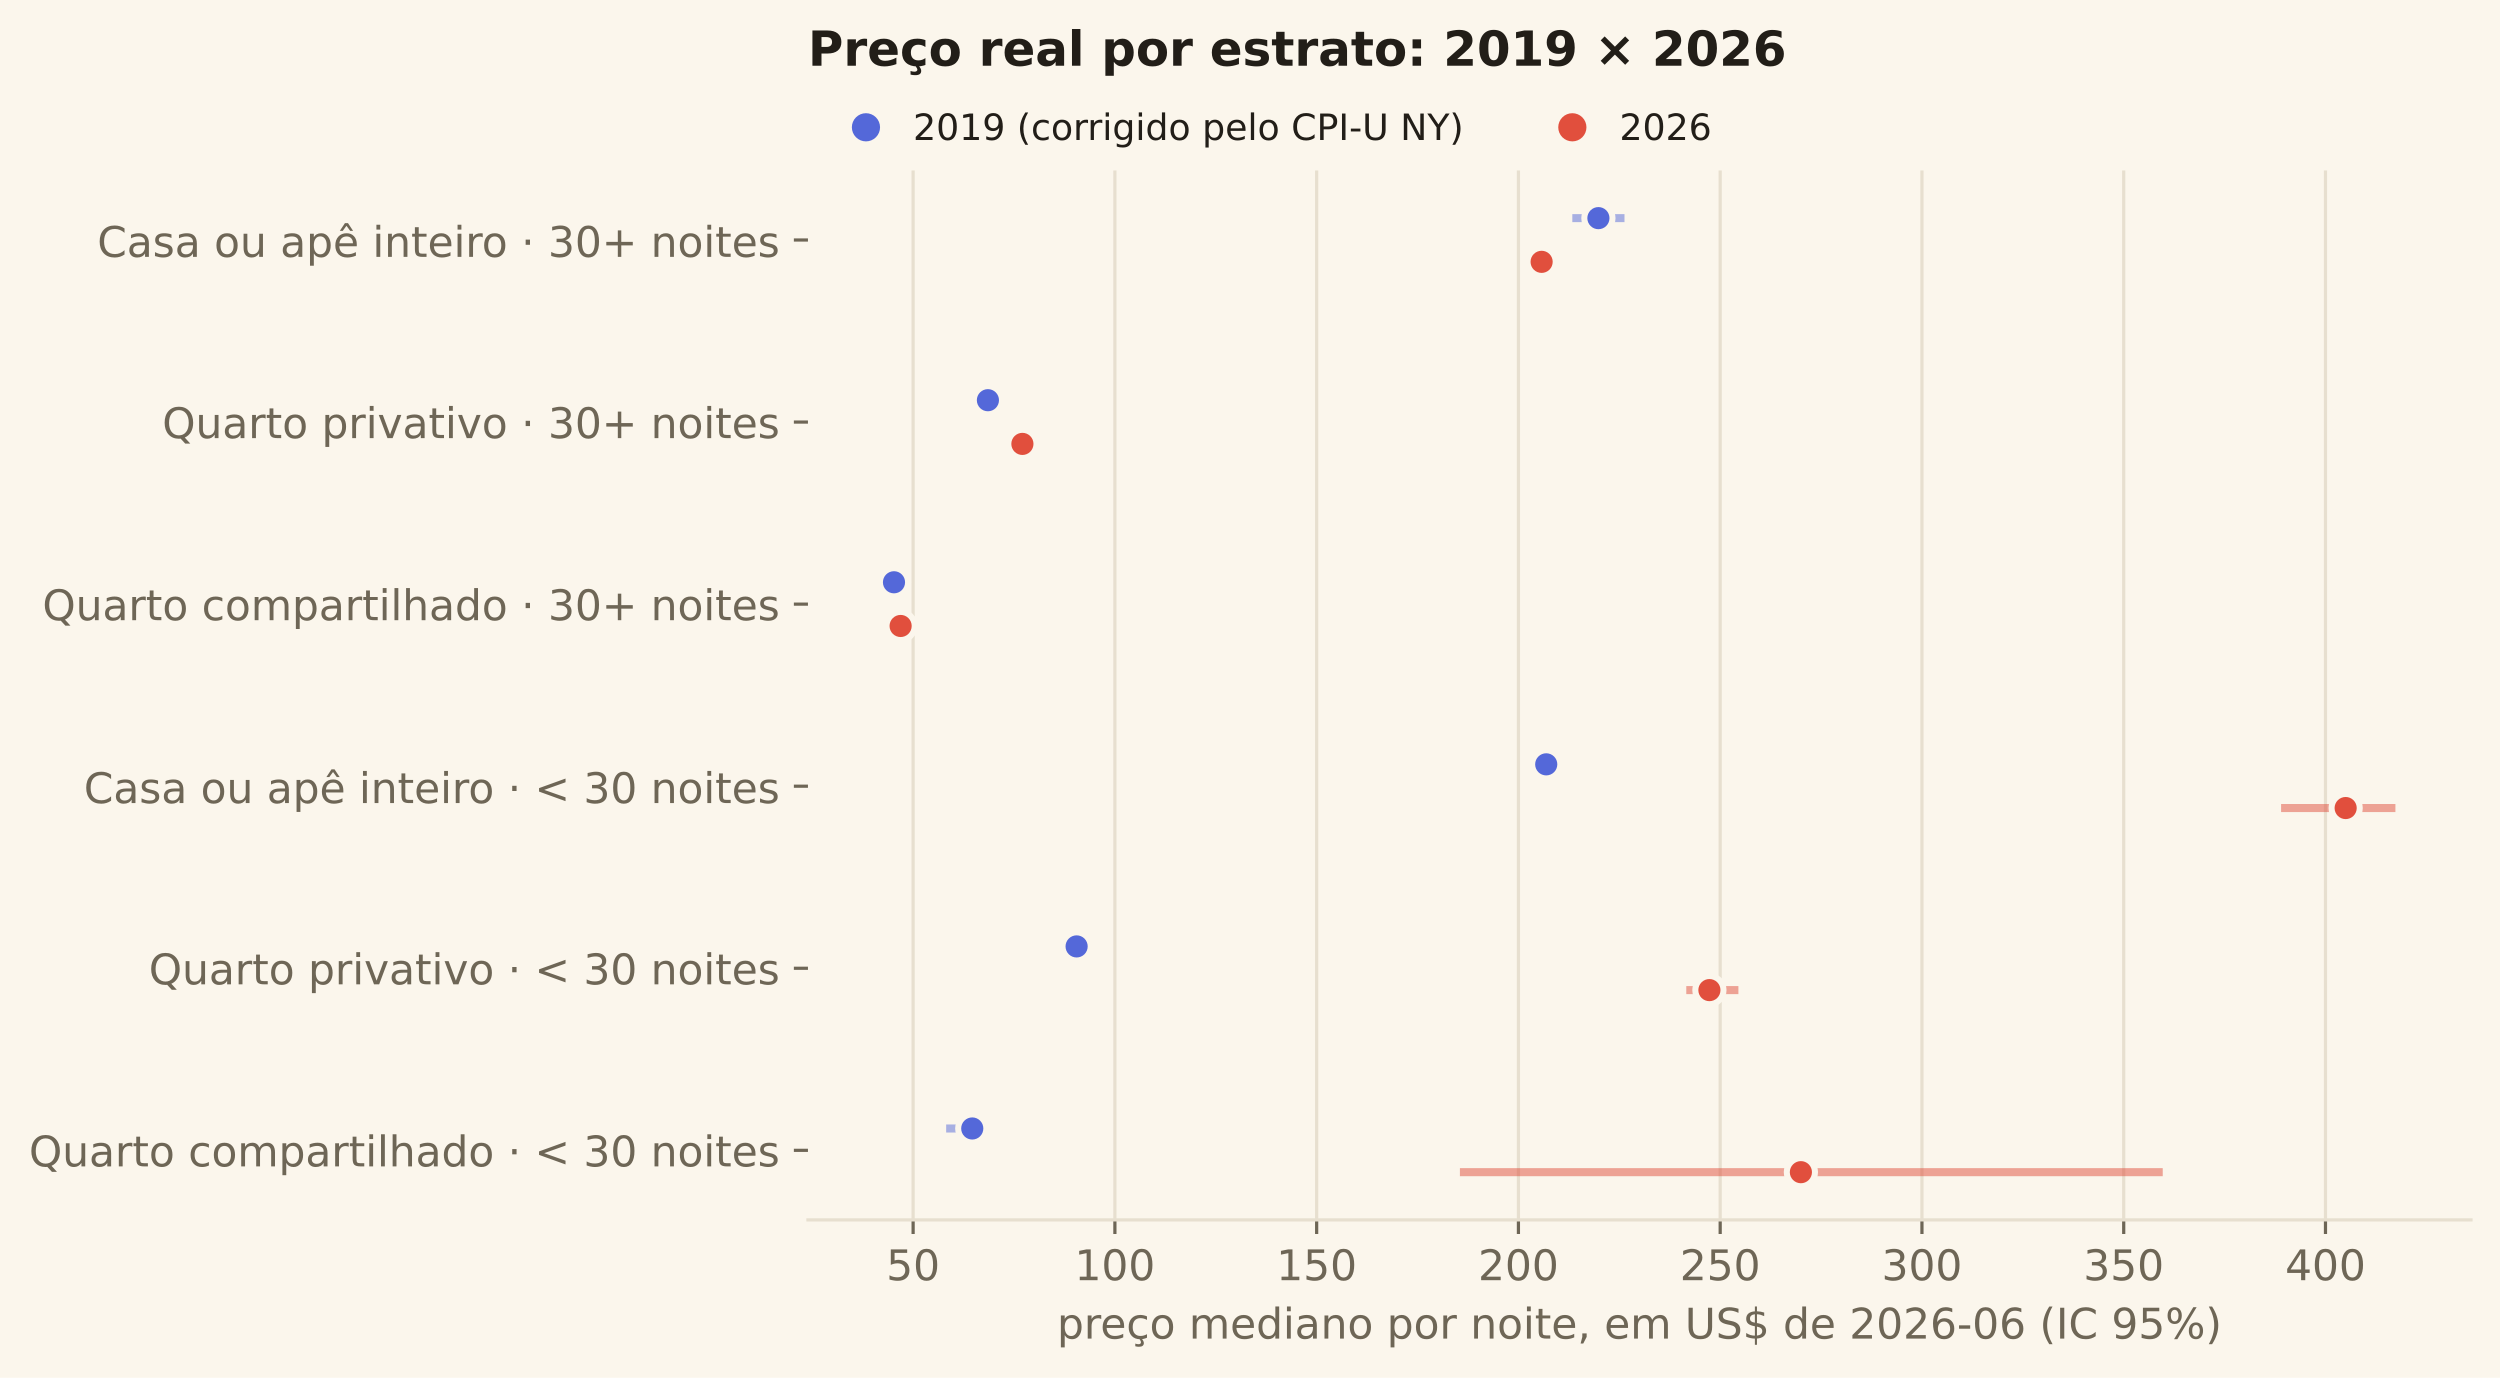
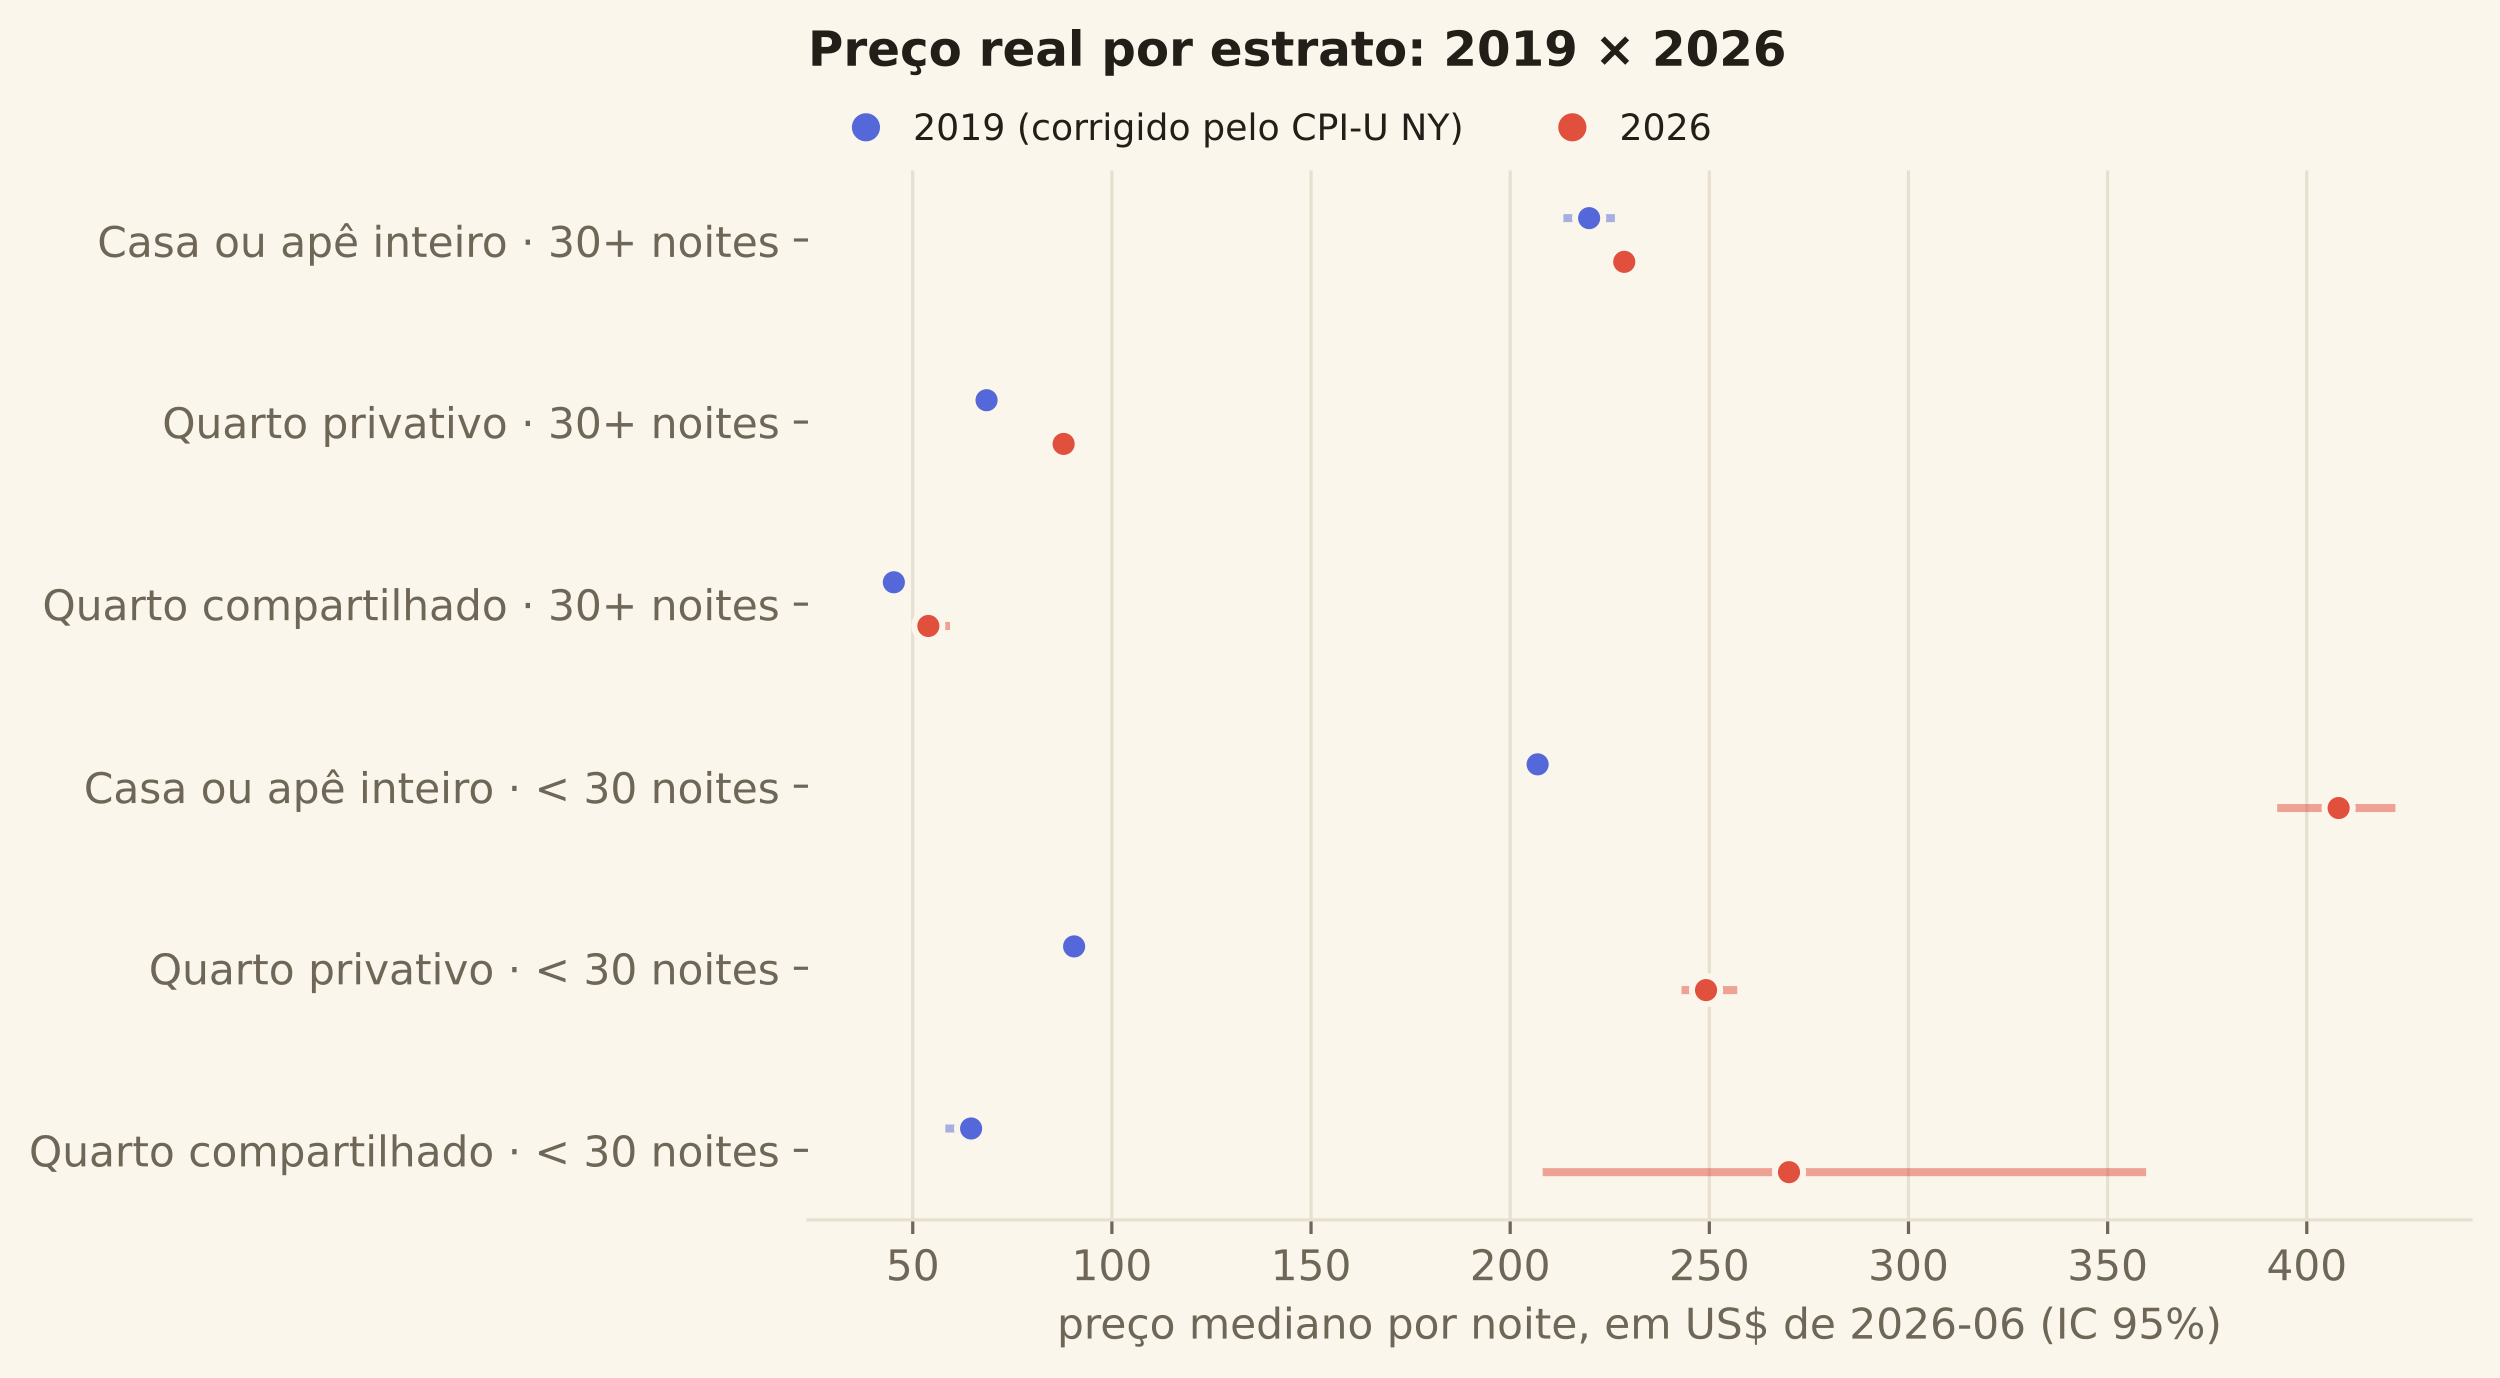
<svg xmlns="http://www.w3.org/2000/svg" xmlns:xlink="http://www.w3.org/1999/xlink" width="620.729pt" height="342.087pt" viewBox="0 0 620.729 342.087" version="1.1">
  <defs>
    <style type="text/css">*{stroke-linejoin: round; stroke-linecap: butt}</style>
  </defs>
  <g id="figure_1">
    <g id="patch_1">
      <path d="M -0 342.087  L 620.729 342.087  L 620.729 0  L -0 0  z " style="fill: #fbf6ec" />
    </g>
    <g id="axes_1">
      <g id="patch_2">
        <path d="M 200.609 302.886  L 613.529 302.886  L 613.529 42.318  L 200.609 42.318  z " style="fill: #fbf6ec" />
      </g>
      <g id="matplotlib.axis_1">
        <g id="xtick_1">
          <g id="line2d_1">
-             <path d="M 226.721 302.886  L 226.721 42.318  " clip-path="url(#p87c7eb45c2)" style="fill: none; stroke: #e7dfcf; stroke-width: 0.8; stroke-linecap: square" />
+             <path d="M 226.626 302.886  L 226.626 42.318  " clip-path="url(#p87c7eb45c2)" style="fill: none; stroke: #e7dfcf; stroke-width: 0.8; stroke-linecap: square" />
          </g>
          <g id="line2d_2">
            <defs>
              <path id="m0b80d15d54" d="M 0 0  L 0 3.5  " style="stroke: #6e6656; stroke-width: 0.8" />
            </defs>
            <g>
-               <use xlink:href="#m0b80d15d54" x="226.721" y="302.886" style="fill: #6e6656; stroke: #6e6656; stroke-width: 0.8" />
+               <use xlink:href="#m0b80d15d54" x="226.626" y="302.886" style="fill: #6e6656; stroke: #6e6656; stroke-width: 0.8" />
            </g>
          </g>
          <g id="text_1">
-             <text style="font-size: 10.5px; font-family: 'DejaVu Sans', 'Bitstream Vera Sans', 'Computer Modern Sans Serif', 'Lucida Grande', 'Verdana', 'Geneva', 'Lucid', 'Arial', 'Helvetica', 'Avant Garde', sans-serif; text-anchor: middle; fill: #6e6656" x="226.721" y="317.864" transform="rotate(-0 226.7215 317.8637)">50</text>
+             <text style="font-size: 10.5px; font-family: 'DejaVu Sans', 'Bitstream Vera Sans', 'Computer Modern Sans Serif', 'Lucida Grande', 'Verdana', 'Geneva', 'Lucid', 'Arial', 'Helvetica', 'Avant Garde', sans-serif; text-anchor: middle; fill: #6e6656" x="226.626" y="317.864" transform="rotate(-0 226.6263 317.8637)">50</text>
          </g>
        </g>
        <g id="xtick_2">
          <g id="line2d_3">
-             <path d="M 276.818 302.886  L 276.818 42.318  " clip-path="url(#p87c7eb45c2)" style="fill: none; stroke: #e7dfcf; stroke-width: 0.8; stroke-linecap: square" />
+             <path d="M 276.073 302.886  L 276.073 42.318  " clip-path="url(#p87c7eb45c2)" style="fill: none; stroke: #e7dfcf; stroke-width: 0.8; stroke-linecap: square" />
          </g>
          <g id="line2d_4">
            <g>
-               <use xlink:href="#m0b80d15d54" x="276.818" y="302.886" style="fill: #6e6656; stroke: #6e6656; stroke-width: 0.8" />
+               <use xlink:href="#m0b80d15d54" x="276.073" y="302.886" style="fill: #6e6656; stroke: #6e6656; stroke-width: 0.8" />
            </g>
          </g>
          <g id="text_2">
-             <text style="font-size: 10.5px; font-family: 'DejaVu Sans', 'Bitstream Vera Sans', 'Computer Modern Sans Serif', 'Lucida Grande', 'Verdana', 'Geneva', 'Lucid', 'Arial', 'Helvetica', 'Avant Garde', sans-serif; text-anchor: middle; fill: #6e6656" x="276.818" y="317.864" transform="rotate(-0 276.818 317.8637)">100</text>
+             <text style="font-size: 10.5px; font-family: 'DejaVu Sans', 'Bitstream Vera Sans', 'Computer Modern Sans Serif', 'Lucida Grande', 'Verdana', 'Geneva', 'Lucid', 'Arial', 'Helvetica', 'Avant Garde', sans-serif; text-anchor: middle; fill: #6e6656" x="276.073" y="317.864" transform="rotate(-0 276.0735 317.8637)">100</text>
          </g>
        </g>
        <g id="xtick_3">
          <g id="line2d_5">
-             <path d="M 326.914 302.886  L 326.914 42.318  " clip-path="url(#p87c7eb45c2)" style="fill: none; stroke: #e7dfcf; stroke-width: 0.8; stroke-linecap: square" />
+             <path d="M 325.521 302.886  L 325.521 42.318  " clip-path="url(#p87c7eb45c2)" style="fill: none; stroke: #e7dfcf; stroke-width: 0.8; stroke-linecap: square" />
          </g>
          <g id="line2d_6">
            <g>
-               <use xlink:href="#m0b80d15d54" x="326.914" y="302.886" style="fill: #6e6656; stroke: #6e6656; stroke-width: 0.8" />
+               <use xlink:href="#m0b80d15d54" x="325.521" y="302.886" style="fill: #6e6656; stroke: #6e6656; stroke-width: 0.8" />
            </g>
          </g>
          <g id="text_3">
-             <text style="font-size: 10.5px; font-family: 'DejaVu Sans', 'Bitstream Vera Sans', 'Computer Modern Sans Serif', 'Lucida Grande', 'Verdana', 'Geneva', 'Lucid', 'Arial', 'Helvetica', 'Avant Garde', sans-serif; text-anchor: middle; fill: #6e6656" x="326.914" y="317.864" transform="rotate(-0 326.9145 317.8637)">150</text>
+             <text style="font-size: 10.5px; font-family: 'DejaVu Sans', 'Bitstream Vera Sans', 'Computer Modern Sans Serif', 'Lucida Grande', 'Verdana', 'Geneva', 'Lucid', 'Arial', 'Helvetica', 'Avant Garde', sans-serif; text-anchor: middle; fill: #6e6656" x="325.521" y="317.864" transform="rotate(-0 325.5206 317.8637)">150</text>
          </g>
        </g>
        <g id="xtick_4">
          <g id="line2d_7">
-             <path d="M 377.011 302.886  L 377.011 42.318  " clip-path="url(#p87c7eb45c2)" style="fill: none; stroke: #e7dfcf; stroke-width: 0.8; stroke-linecap: square" />
+             <path d="M 374.968 302.886  L 374.968 42.318  " clip-path="url(#p87c7eb45c2)" style="fill: none; stroke: #e7dfcf; stroke-width: 0.8; stroke-linecap: square" />
          </g>
          <g id="line2d_8">
            <g>
-               <use xlink:href="#m0b80d15d54" x="377.011" y="302.886" style="fill: #6e6656; stroke: #6e6656; stroke-width: 0.8" />
+               <use xlink:href="#m0b80d15d54" x="374.968" y="302.886" style="fill: #6e6656; stroke: #6e6656; stroke-width: 0.8" />
            </g>
          </g>
          <g id="text_4">
-             <text style="font-size: 10.5px; font-family: 'DejaVu Sans', 'Bitstream Vera Sans', 'Computer Modern Sans Serif', 'Lucida Grande', 'Verdana', 'Geneva', 'Lucid', 'Arial', 'Helvetica', 'Avant Garde', sans-serif; text-anchor: middle; fill: #6e6656" x="377.011" y="317.864" transform="rotate(-0 377.011 317.8637)">200</text>
+             <text style="font-size: 10.5px; font-family: 'DejaVu Sans', 'Bitstream Vera Sans', 'Computer Modern Sans Serif', 'Lucida Grande', 'Verdana', 'Geneva', 'Lucid', 'Arial', 'Helvetica', 'Avant Garde', sans-serif; text-anchor: middle; fill: #6e6656" x="374.968" y="317.864" transform="rotate(-0 374.9678 317.8637)">200</text>
          </g>
        </g>
        <g id="xtick_5">
          <g id="line2d_9">
-             <path d="M 427.107 302.886  L 427.107 42.318  " clip-path="url(#p87c7eb45c2)" style="fill: none; stroke: #e7dfcf; stroke-width: 0.8; stroke-linecap: square" />
+             <path d="M 424.415 302.886  L 424.415 42.318  " clip-path="url(#p87c7eb45c2)" style="fill: none; stroke: #e7dfcf; stroke-width: 0.8; stroke-linecap: square" />
          </g>
          <g id="line2d_10">
            <g>
-               <use xlink:href="#m0b80d15d54" x="427.107" y="302.886" style="fill: #6e6656; stroke: #6e6656; stroke-width: 0.8" />
+               <use xlink:href="#m0b80d15d54" x="424.415" y="302.886" style="fill: #6e6656; stroke: #6e6656; stroke-width: 0.8" />
            </g>
          </g>
          <g id="text_5">
-             <text style="font-size: 10.5px; font-family: 'DejaVu Sans', 'Bitstream Vera Sans', 'Computer Modern Sans Serif', 'Lucida Grande', 'Verdana', 'Geneva', 'Lucid', 'Arial', 'Helvetica', 'Avant Garde', sans-serif; text-anchor: middle; fill: #6e6656" x="427.107" y="317.864" transform="rotate(-0 427.1074 317.8637)">250</text>
+             <text style="font-size: 10.5px; font-family: 'DejaVu Sans', 'Bitstream Vera Sans', 'Computer Modern Sans Serif', 'Lucida Grande', 'Verdana', 'Geneva', 'Lucid', 'Arial', 'Helvetica', 'Avant Garde', sans-serif; text-anchor: middle; fill: #6e6656" x="424.415" y="317.864" transform="rotate(-0 424.4149 317.8637)">250</text>
          </g>
        </g>
        <g id="xtick_6">
          <g id="line2d_11">
-             <path d="M 477.204 302.886  L 477.204 42.318  " clip-path="url(#p87c7eb45c2)" style="fill: none; stroke: #e7dfcf; stroke-width: 0.8; stroke-linecap: square" />
+             <path d="M 473.862 302.886  L 473.862 42.318  " clip-path="url(#p87c7eb45c2)" style="fill: none; stroke: #e7dfcf; stroke-width: 0.8; stroke-linecap: square" />
          </g>
          <g id="line2d_12">
            <g>
-               <use xlink:href="#m0b80d15d54" x="477.204" y="302.886" style="fill: #6e6656; stroke: #6e6656; stroke-width: 0.8" />
+               <use xlink:href="#m0b80d15d54" x="473.862" y="302.886" style="fill: #6e6656; stroke: #6e6656; stroke-width: 0.8" />
            </g>
          </g>
          <g id="text_6">
-             <text style="font-size: 10.5px; font-family: 'DejaVu Sans', 'Bitstream Vera Sans', 'Computer Modern Sans Serif', 'Lucida Grande', 'Verdana', 'Geneva', 'Lucid', 'Arial', 'Helvetica', 'Avant Garde', sans-serif; text-anchor: middle; fill: #6e6656" x="477.204" y="317.864" transform="rotate(-0 477.2039 317.8637)">300</text>
+             <text style="font-size: 10.5px; font-family: 'DejaVu Sans', 'Bitstream Vera Sans', 'Computer Modern Sans Serif', 'Lucida Grande', 'Verdana', 'Geneva', 'Lucid', 'Arial', 'Helvetica', 'Avant Garde', sans-serif; text-anchor: middle; fill: #6e6656" x="473.862" y="317.864" transform="rotate(-0 473.8621 317.8637)">300</text>
          </g>
        </g>
        <g id="xtick_7">
          <g id="line2d_13">
-             <path d="M 527.3 302.886  L 527.3 42.318  " clip-path="url(#p87c7eb45c2)" style="fill: none; stroke: #e7dfcf; stroke-width: 0.8; stroke-linecap: square" />
+             <path d="M 523.309 302.886  L 523.309 42.318  " clip-path="url(#p87c7eb45c2)" style="fill: none; stroke: #e7dfcf; stroke-width: 0.8; stroke-linecap: square" />
          </g>
          <g id="line2d_14">
            <g>
-               <use xlink:href="#m0b80d15d54" x="527.3" y="302.886" style="fill: #6e6656; stroke: #6e6656; stroke-width: 0.8" />
+               <use xlink:href="#m0b80d15d54" x="523.309" y="302.886" style="fill: #6e6656; stroke: #6e6656; stroke-width: 0.8" />
            </g>
          </g>
          <g id="text_7">
-             <text style="font-size: 10.5px; font-family: 'DejaVu Sans', 'Bitstream Vera Sans', 'Computer Modern Sans Serif', 'Lucida Grande', 'Verdana', 'Geneva', 'Lucid', 'Arial', 'Helvetica', 'Avant Garde', sans-serif; text-anchor: middle; fill: #6e6656" x="527.3" y="317.864" transform="rotate(-0 527.3004 317.8637)">350</text>
+             <text style="font-size: 10.5px; font-family: 'DejaVu Sans', 'Bitstream Vera Sans', 'Computer Modern Sans Serif', 'Lucida Grande', 'Verdana', 'Geneva', 'Lucid', 'Arial', 'Helvetica', 'Avant Garde', sans-serif; text-anchor: middle; fill: #6e6656" x="523.309" y="317.864" transform="rotate(-0 523.3092 317.8637)">350</text>
          </g>
        </g>
        <g id="xtick_8">
          <g id="line2d_15">
-             <path d="M 577.397 302.886  L 577.397 42.318  " clip-path="url(#p87c7eb45c2)" style="fill: none; stroke: #e7dfcf; stroke-width: 0.8; stroke-linecap: square" />
+             <path d="M 572.756 302.886  L 572.756 42.318  " clip-path="url(#p87c7eb45c2)" style="fill: none; stroke: #e7dfcf; stroke-width: 0.8; stroke-linecap: square" />
          </g>
          <g id="line2d_16">
            <g>
-               <use xlink:href="#m0b80d15d54" x="577.397" y="302.886" style="fill: #6e6656; stroke: #6e6656; stroke-width: 0.8" />
+               <use xlink:href="#m0b80d15d54" x="572.756" y="302.886" style="fill: #6e6656; stroke: #6e6656; stroke-width: 0.8" />
            </g>
          </g>
          <g id="text_8">
-             <text style="font-size: 10.5px; font-family: 'DejaVu Sans', 'Bitstream Vera Sans', 'Computer Modern Sans Serif', 'Lucida Grande', 'Verdana', 'Geneva', 'Lucid', 'Arial', 'Helvetica', 'Avant Garde', sans-serif; text-anchor: middle; fill: #6e6656" x="577.397" y="317.864" transform="rotate(-0 577.3969 317.8637)">400</text>
+             <text style="font-size: 10.5px; font-family: 'DejaVu Sans', 'Bitstream Vera Sans', 'Computer Modern Sans Serif', 'Lucida Grande', 'Verdana', 'Geneva', 'Lucid', 'Arial', 'Helvetica', 'Avant Garde', sans-serif; text-anchor: middle; fill: #6e6656" x="572.756" y="317.864" transform="rotate(-0 572.7564 317.8637)">400</text>
          </g>
        </g>
        <g id="text_9">
          <text style="font-size: 10.5px; font-family: 'DejaVu Sans', 'Bitstream Vera Sans', 'Computer Modern Sans Serif', 'Lucida Grande', 'Verdana', 'Geneva', 'Lucid', 'Arial', 'Helvetica', 'Avant Garde', sans-serif; text-anchor: middle; fill: #6e6656" x="407.069" y="332.364" transform="rotate(-0 407.0695 332.3645)">preço mediano por noite, em US$ de 2026-06 (IC 95%)</text>
        </g>
      </g>
      <g id="matplotlib.axis_2">
        <g id="ytick_1">
          <g id="line2d_17">
            <defs>
              <path id="m880cb99660" d="M 0 0  L -3.5 0  " style="stroke: #6e6656; stroke-width: 0.8" />
            </defs>
            <g>
              <use xlink:href="#m880cb99660" x="200.609" y="285.617" style="fill: #6e6656; stroke: #6e6656; stroke-width: 0.8" />
            </g>
          </g>
          <g id="text_10">
            <text style="font-size: 10.5px; font-family: 'DejaVu Sans', 'Bitstream Vera Sans', 'Computer Modern Sans Serif', 'Lucida Grande', 'Verdana', 'Geneva', 'Lucid', 'Arial', 'Helvetica', 'Avant Garde', sans-serif; text-anchor: end; fill: #6e6656" x="193.609" y="289.607" transform="rotate(-0 193.6095 289.6066)">Quarto compartilhado · &lt; 30 noites</text>
          </g>
        </g>
        <g id="ytick_2">
          <g id="line2d_18">
            <g>
              <use xlink:href="#m880cb99660" x="200.609" y="240.411" style="fill: #6e6656; stroke: #6e6656; stroke-width: 0.8" />
            </g>
          </g>
          <g id="text_11">
            <text style="font-size: 10.5px; font-family: 'DejaVu Sans', 'Bitstream Vera Sans', 'Computer Modern Sans Serif', 'Lucida Grande', 'Verdana', 'Geneva', 'Lucid', 'Arial', 'Helvetica', 'Avant Garde', sans-serif; text-anchor: end; fill: #6e6656" x="193.609" y="244.4" transform="rotate(-0 193.6095 244.4005)">Quarto privativo · &lt; 30 noites</text>
          </g>
        </g>
        <g id="ytick_3">
          <g id="line2d_19">
            <g>
              <use xlink:href="#m880cb99660" x="200.609" y="195.205" style="fill: #6e6656; stroke: #6e6656; stroke-width: 0.8" />
            </g>
          </g>
          <g id="text_12">
            <text style="font-size: 10.5px; font-family: 'DejaVu Sans', 'Bitstream Vera Sans', 'Computer Modern Sans Serif', 'Lucida Grande', 'Verdana', 'Geneva', 'Lucid', 'Arial', 'Helvetica', 'Avant Garde', sans-serif; text-anchor: end; fill: #6e6656" x="193.609" y="199.404" transform="rotate(-0 193.6095 199.4044)">Casa ou apê inteiro · &lt; 30 noites</text>
          </g>
        </g>
        <g id="ytick_4">
          <g id="line2d_20">
            <g>
              <use xlink:href="#m880cb99660" x="200.609" y="149.999" style="fill: #6e6656; stroke: #6e6656; stroke-width: 0.8" />
            </g>
          </g>
          <g id="text_13">
            <text style="font-size: 10.5px; font-family: 'DejaVu Sans', 'Bitstream Vera Sans', 'Computer Modern Sans Serif', 'Lucida Grande', 'Verdana', 'Geneva', 'Lucid', 'Arial', 'Helvetica', 'Avant Garde', sans-serif; text-anchor: end; fill: #6e6656" x="193.609" y="153.988" transform="rotate(-0 193.6095 153.9883)">Quarto compartilhado · 30+ noites</text>
          </g>
        </g>
        <g id="ytick_5">
          <g id="line2d_21">
            <g>
              <use xlink:href="#m880cb99660" x="200.609" y="104.793" style="fill: #6e6656; stroke: #6e6656; stroke-width: 0.8" />
            </g>
          </g>
          <g id="text_14">
            <text style="font-size: 10.5px; font-family: 'DejaVu Sans', 'Bitstream Vera Sans', 'Computer Modern Sans Serif', 'Lucida Grande', 'Verdana', 'Geneva', 'Lucid', 'Arial', 'Helvetica', 'Avant Garde', sans-serif; text-anchor: end; fill: #6e6656" x="193.609" y="108.782" transform="rotate(-0 193.6095 108.7821)">Quarto privativo · 30+ noites</text>
          </g>
        </g>
        <g id="ytick_6">
          <g id="line2d_22">
            <g>
              <use xlink:href="#m880cb99660" x="200.609" y="59.587" style="fill: #6e6656; stroke: #6e6656; stroke-width: 0.8" />
            </g>
          </g>
          <g id="text_15">
            <text style="font-size: 10.5px; font-family: 'DejaVu Sans', 'Bitstream Vera Sans', 'Computer Modern Sans Serif', 'Lucida Grande', 'Verdana', 'Geneva', 'Lucid', 'Arial', 'Helvetica', 'Avant Garde', sans-serif; text-anchor: end; fill: #6e6656" x="193.609" y="63.786" transform="rotate(-0 193.6095 63.78604)">Casa ou apê inteiro · 30+ noites</text>
          </g>
        </g>
      </g>
      <g id="LineCollection_1">
-         <path d="M 234.925 280.193  L 241.403 280.193  " clip-path="url(#p87c7eb45c2)" style="fill: none; stroke: #5468d9; stroke-opacity: 0.5; stroke-width: 2" />
+         <path d="M 234.724 280.193  L 241.118 280.193  " clip-path="url(#p87c7eb45c2)" style="fill: none; stroke: #5468d9; stroke-opacity: 0.5; stroke-width: 2" />
      </g>
      <g id="line2d_23">
        <defs>
          <path id="mfe4e6743a4" d="M 0 3.5  C 0.928 3.5 1.819 3.131 2.475 2.475  C 3.131 1.819 3.5 0.928 3.5 0  C 3.5 -0.928 3.131 -1.819 2.475 -2.475  C 1.819 -3.131 0.928 -3.5 0 -3.5  C -0.928 -3.5 -1.819 -3.131 -2.475 -2.475  C -3.131 -1.819 -3.5 -0.928 -3.5 0  C -3.5 0.928 -3.131 1.819 -2.475 2.475  C -1.819 3.131 -0.928 3.5 0 3.5  z " style="stroke: #fbf6ec; stroke-width: 1.5" />
        </defs>
        <g clip-path="url(#p87c7eb45c2)">
-           <use xlink:href="#mfe4e6743a4" x="241.403" y="280.193" style="fill: #5468d9; stroke: #fbf6ec; stroke-width: 1.5" />
+           <use xlink:href="#mfe4e6743a4" x="241.118" y="280.193" style="fill: #5468d9; stroke: #fbf6ec; stroke-width: 1.5" />
        </g>
      </g>
      <g id="LineCollection_2">
-         <path d="M 362.483 291.042  L 536.989 291.042  " clip-path="url(#p87c7eb45c2)" style="fill: none; stroke: #e14f3d; stroke-opacity: 0.5; stroke-width: 2" />
+         <path d="M 383.028 291.042  L 532.869 291.042  " clip-path="url(#p87c7eb45c2)" style="fill: none; stroke: #e14f3d; stroke-opacity: 0.5; stroke-width: 2" />
      </g>
      <g id="line2d_24">
        <defs>
          <path id="m5c3483d68c" d="M 0 3.5  C 0.928 3.5 1.819 3.131 2.475 2.475  C 3.131 1.819 3.5 0.928 3.5 0  C 3.5 -0.928 3.131 -1.819 2.475 -2.475  C 1.819 -3.131 0.928 -3.5 0 -3.5  C -0.928 -3.5 -1.819 -3.131 -2.475 -2.475  C -3.131 -1.819 -3.5 -0.928 -3.5 0  C -3.5 0.928 -3.131 1.819 -2.475 2.475  C -1.819 3.131 -0.928 3.5 0 3.5  z " style="stroke: #fbf6ec; stroke-width: 1.5" />
        </defs>
        <g clip-path="url(#p87c7eb45c2)">
-           <use xlink:href="#m5c3483d68c" x="447.146" y="291.042" style="fill: #e14f3d; stroke: #fbf6ec; stroke-width: 1.5" />
+           <use xlink:href="#m5c3483d68c" x="444.194" y="291.042" style="fill: #e14f3d; stroke: #fbf6ec; stroke-width: 1.5" />
        </g>
      </g>
      <g id="LineCollection_3">
-         <path d="M 267.314 234.987  L 267.314 234.987  " clip-path="url(#p87c7eb45c2)" style="fill: none; stroke: #5468d9; stroke-opacity: 0.5; stroke-width: 2" />
+         <path d="M 266.693 234.987  L 266.693 234.987  " clip-path="url(#p87c7eb45c2)" style="fill: none; stroke: #5468d9; stroke-opacity: 0.5; stroke-width: 2" />
      </g>
      <g id="line2d_25">
        <g clip-path="url(#p87c7eb45c2)">
-           <use xlink:href="#mfe4e6743a4" x="267.314" y="234.987" style="fill: #5468d9; stroke: #fbf6ec; stroke-width: 1.5" />
+           <use xlink:href="#mfe4e6743a4" x="266.693" y="234.987" style="fill: #5468d9; stroke: #fbf6ec; stroke-width: 1.5" />
        </g>
      </g>
      <g id="LineCollection_4">
-         <path d="M 418.691 245.836  L 431.629 245.836  " clip-path="url(#p87c7eb45c2)" style="fill: none; stroke: #e14f3d; stroke-opacity: 0.5; stroke-width: 2" />
+         <path d="M 417.492 245.836  L 431.338 245.836  " clip-path="url(#p87c7eb45c2)" style="fill: none; stroke: #e14f3d; stroke-opacity: 0.5; stroke-width: 2" />
      </g>
      <g id="line2d_26">
        <g clip-path="url(#p87c7eb45c2)">
-           <use xlink:href="#m5c3483d68c" x="424.432" y="245.836" style="fill: #e14f3d; stroke: #fbf6ec; stroke-width: 1.5" />
+           <use xlink:href="#m5c3483d68c" x="423.597" y="245.836" style="fill: #e14f3d; stroke: #fbf6ec; stroke-width: 1.5" />
        </g>
      </g>
      <g id="LineCollection_5">
-         <path d="M 383.915 189.78  L 383.915 189.78  " clip-path="url(#p87c7eb45c2)" style="fill: none; stroke: #5468d9; stroke-opacity: 0.5; stroke-width: 2" />
+         <path d="M 381.782 189.78  L 381.782 189.78  " clip-path="url(#p87c7eb45c2)" style="fill: none; stroke: #5468d9; stroke-opacity: 0.5; stroke-width: 2" />
      </g>
      <g id="line2d_27">
        <g clip-path="url(#p87c7eb45c2)">
-           <use xlink:href="#mfe4e6743a4" x="383.915" y="189.78" style="fill: #5468d9; stroke: #fbf6ec; stroke-width: 1.5" />
+           <use xlink:href="#mfe4e6743a4" x="381.782" y="189.78" style="fill: #5468d9; stroke: #fbf6ec; stroke-width: 1.5" />
        </g>
      </g>
      <g id="LineCollection_6">
-         <path d="M 566.376 200.63  L 594.76 200.63  " clip-path="url(#p87c7eb45c2)" style="fill: none; stroke: #e14f3d; stroke-opacity: 0.5; stroke-width: 2" />
+         <path d="M 565.402 200.63  L 594.76 200.63  " clip-path="url(#p87c7eb45c2)" style="fill: none; stroke: #e14f3d; stroke-opacity: 0.5; stroke-width: 2" />
      </g>
      <g id="line2d_28">
        <g clip-path="url(#p87c7eb45c2)">
-           <use xlink:href="#m5c3483d68c" x="582.407" y="200.63" style="fill: #e14f3d; stroke: #fbf6ec; stroke-width: 1.5" />
+           <use xlink:href="#m5c3483d68c" x="580.668" y="200.63" style="fill: #e14f3d; stroke: #fbf6ec; stroke-width: 1.5" />
        </g>
      </g>
      <g id="LineCollection_7">
-         <path d="M 219.379 144.574  L 221.97 144.574  " clip-path="url(#p87c7eb45c2)" style="fill: none; stroke: #5468d9; stroke-opacity: 0.5; stroke-width: 2" />
+         <path d="M 219.379 144.574  L 221.936 144.574  " clip-path="url(#p87c7eb45c2)" style="fill: none; stroke: #5468d9; stroke-opacity: 0.5; stroke-width: 2" />
      </g>
      <g id="line2d_29">
        <g clip-path="url(#p87c7eb45c2)">
-           <use xlink:href="#mfe4e6743a4" x="221.97" y="144.574" style="fill: #5468d9; stroke: #fbf6ec; stroke-width: 1.5" />
+           <use xlink:href="#mfe4e6743a4" x="221.936" y="144.574" style="fill: #5468d9; stroke: #fbf6ec; stroke-width: 1.5" />
        </g>
      </g>
      <g id="LineCollection_8">
-         <path d="M 221.031 155.424  L 227.253 155.424  " clip-path="url(#p87c7eb45c2)" style="fill: none; stroke: #e14f3d; stroke-opacity: 0.5; stroke-width: 2" />
+         <path d="M 227.757 155.424  L 235.869 155.424  " clip-path="url(#p87c7eb45c2)" style="fill: none; stroke: #e14f3d; stroke-opacity: 0.5; stroke-width: 2" />
      </g>
      <g id="line2d_30">
        <g clip-path="url(#p87c7eb45c2)">
-           <use xlink:href="#m5c3483d68c" x="223.616" y="155.424" style="fill: #e14f3d; stroke: #fbf6ec; stroke-width: 1.5" />
+           <use xlink:href="#m5c3483d68c" x="230.504" y="155.424" style="fill: #e14f3d; stroke: #fbf6ec; stroke-width: 1.5" />
        </g>
      </g>
      <g id="LineCollection_9">
-         <path d="M 241.403 99.368  L 247.881 99.368  " clip-path="url(#p87c7eb45c2)" style="fill: none; stroke: #5468d9; stroke-opacity: 0.5; stroke-width: 2" />
+         <path d="M 241.118 99.368  L 247.511 99.368  " clip-path="url(#p87c7eb45c2)" style="fill: none; stroke: #5468d9; stroke-opacity: 0.5; stroke-width: 2" />
      </g>
      <g id="line2d_31">
        <g clip-path="url(#p87c7eb45c2)">
-           <use xlink:href="#mfe4e6743a4" x="245.29" y="99.368" style="fill: #5468d9; stroke: #fbf6ec; stroke-width: 1.5" />
+           <use xlink:href="#mfe4e6743a4" x="244.954" y="99.368" style="fill: #5468d9; stroke: #fbf6ec; stroke-width: 1.5" />
        </g>
      </g>
      <g id="LineCollection_10">
-         <path d="M 253.042 110.218  L 254.726 110.218  " clip-path="url(#p87c7eb45c2)" style="fill: none; stroke: #e14f3d; stroke-opacity: 0.5; stroke-width: 2" />
+         <path d="M 262.932 110.218  L 264.854 110.218  " clip-path="url(#p87c7eb45c2)" style="fill: none; stroke: #e14f3d; stroke-opacity: 0.5; stroke-width: 2" />
      </g>
      <g id="line2d_32">
        <g clip-path="url(#p87c7eb45c2)">
-           <use xlink:href="#m5c3483d68c" x="253.854" y="110.218" style="fill: #e14f3d; stroke: #fbf6ec; stroke-width: 1.5" />
+           <use xlink:href="#m5c3483d68c" x="264.088" y="110.218" style="fill: #e14f3d; stroke: #fbf6ec; stroke-width: 1.5" />
        </g>
      </g>
      <g id="LineCollection_11">
-         <path d="M 390.393 54.162  L 403.348 54.162  " clip-path="url(#p87c7eb45c2)" style="fill: none; stroke: #5468d9; stroke-opacity: 0.5; stroke-width: 2" />
+         <path d="M 388.176 54.162  L 400.964 54.162  " clip-path="url(#p87c7eb45c2)" style="fill: none; stroke: #5468d9; stroke-opacity: 0.5; stroke-width: 2" />
      </g>
      <g id="line2d_33">
        <g clip-path="url(#p87c7eb45c2)">
-           <use xlink:href="#mfe4e6743a4" x="396.871" y="54.162" style="fill: #5468d9; stroke: #fbf6ec; stroke-width: 1.5" />
+           <use xlink:href="#mfe4e6743a4" x="394.57" y="54.162" style="fill: #5468d9; stroke: #fbf6ec; stroke-width: 1.5" />
        </g>
      </g>
      <g id="LineCollection_12">
-         <path d="M 379.816 65.012  L 385.911 65.012  " clip-path="url(#p87c7eb45c2)" style="fill: none; stroke: #e14f3d; stroke-opacity: 0.5; stroke-width: 2" />
+         <path d="M 399.69 65.012  L 406.911 65.012  " clip-path="url(#p87c7eb45c2)" style="fill: none; stroke: #e14f3d; stroke-opacity: 0.5; stroke-width: 2" />
      </g>
      <g id="line2d_34">
        <g clip-path="url(#p87c7eb45c2)">
-           <use xlink:href="#m5c3483d68c" x="382.772" y="65.012" style="fill: #e14f3d; stroke: #fbf6ec; stroke-width: 1.5" />
+           <use xlink:href="#m5c3483d68c" x="403.285" y="65.012" style="fill: #e14f3d; stroke: #fbf6ec; stroke-width: 1.5" />
        </g>
      </g>
      <g id="line2d_35" />
      <g id="line2d_36" />
      <g id="patch_3">
        <path d="M 200.609 302.886  L 613.529 302.886  " style="fill: none; stroke: #e7dfcf; stroke-width: 0.8; stroke-linejoin: miter; stroke-linecap: square" />
      </g>
      <g id="text_16">
        <text style="font-weight: 700; font-size: 12px; font-family: 'DejaVu Sans', 'Bitstream Vera Sans', 'Computer Modern Sans Serif', 'Lucida Grande', 'Verdana', 'Geneva', 'Lucid', 'Arial', 'Helvetica', 'Avant Garde', sans-serif; text-anchor: start; fill: #221e18" x="200.609" y="16.318" transform="rotate(-0 200.6095 16.31812)">Preço real por estrato: 2019 × 2026</text>
      </g>
      <g id="legend_1">
        <g id="line2d_37">
          <defs>
            <path id="m41e8e2cdef" d="M 0 3  C 0.796 3 1.559 2.684 2.121 2.121  C 2.684 1.559 3 0.796 3 0  C 3 -0.796 2.684 -1.559 2.121 -2.121  C 1.559 -2.684 0.796 -3 0 -3  C -0.796 -3 -1.559 -2.684 -2.121 -2.121  C -2.684 -1.559 -3 -0.796 -3 0  C -3 0.796 -2.684 1.559 -2.121 2.121  C -1.559 2.684 -0.796 3 0 3  z " style="stroke: #5468d9" />
          </defs>
          <g>
            <use xlink:href="#m41e8e2cdef" x="215.009" y="31.606" style="fill: #5468d9; stroke: #5468d9" />
          </g>
        </g>
        <g id="text_17">
          <text style="font-size: 9px; font-family: 'DejaVu Sans', 'Bitstream Vera Sans', 'Computer Modern Sans Serif', 'Lucida Grande', 'Verdana', 'Geneva', 'Lucid', 'Arial', 'Helvetica', 'Avant Garde', sans-serif; text-anchor: start; fill: #221e18" x="226.709" y="34.756" transform="rotate(-0 226.7095 34.75602)">2019 (corrigido pelo CPI-U NY)</text>
        </g>
        <g id="line2d_38">
          <defs>
            <path id="m1e66b6e5a1" d="M 0 3  C 0.796 3 1.559 2.684 2.121 2.121  C 2.684 1.559 3 0.796 3 0  C 3 -0.796 2.684 -1.559 2.121 -2.121  C 1.559 -2.684 0.796 -3 0 -3  C -0.796 -3 -1.559 -2.684 -2.121 -2.121  C -2.684 -1.559 -3 -0.796 -3 0  C -3 0.796 -2.684 1.559 -2.121 2.121  C -1.559 2.684 -0.796 3 0 3  z " style="stroke: #e14f3d" />
          </defs>
          <g>
            <use xlink:href="#m1e66b6e5a1" x="390.4" y="31.606" style="fill: #e14f3d; stroke: #e14f3d" />
          </g>
        </g>
        <g id="text_18">
          <text style="font-size: 9px; font-family: 'DejaVu Sans', 'Bitstream Vera Sans', 'Computer Modern Sans Serif', 'Lucida Grande', 'Verdana', 'Geneva', 'Lucid', 'Arial', 'Helvetica', 'Avant Garde', sans-serif; text-anchor: start; fill: #221e18" x="402.1" y="34.756" transform="rotate(-0 402.0998 34.75602)">2026</text>
        </g>
      </g>
    </g>
  </g>
  <defs>
    <clipPath id="p87c7eb45c2">
      <rect x="200.609" y="42.318" width="412.92" height="260.568" />
    </clipPath>
  </defs>
</svg>
